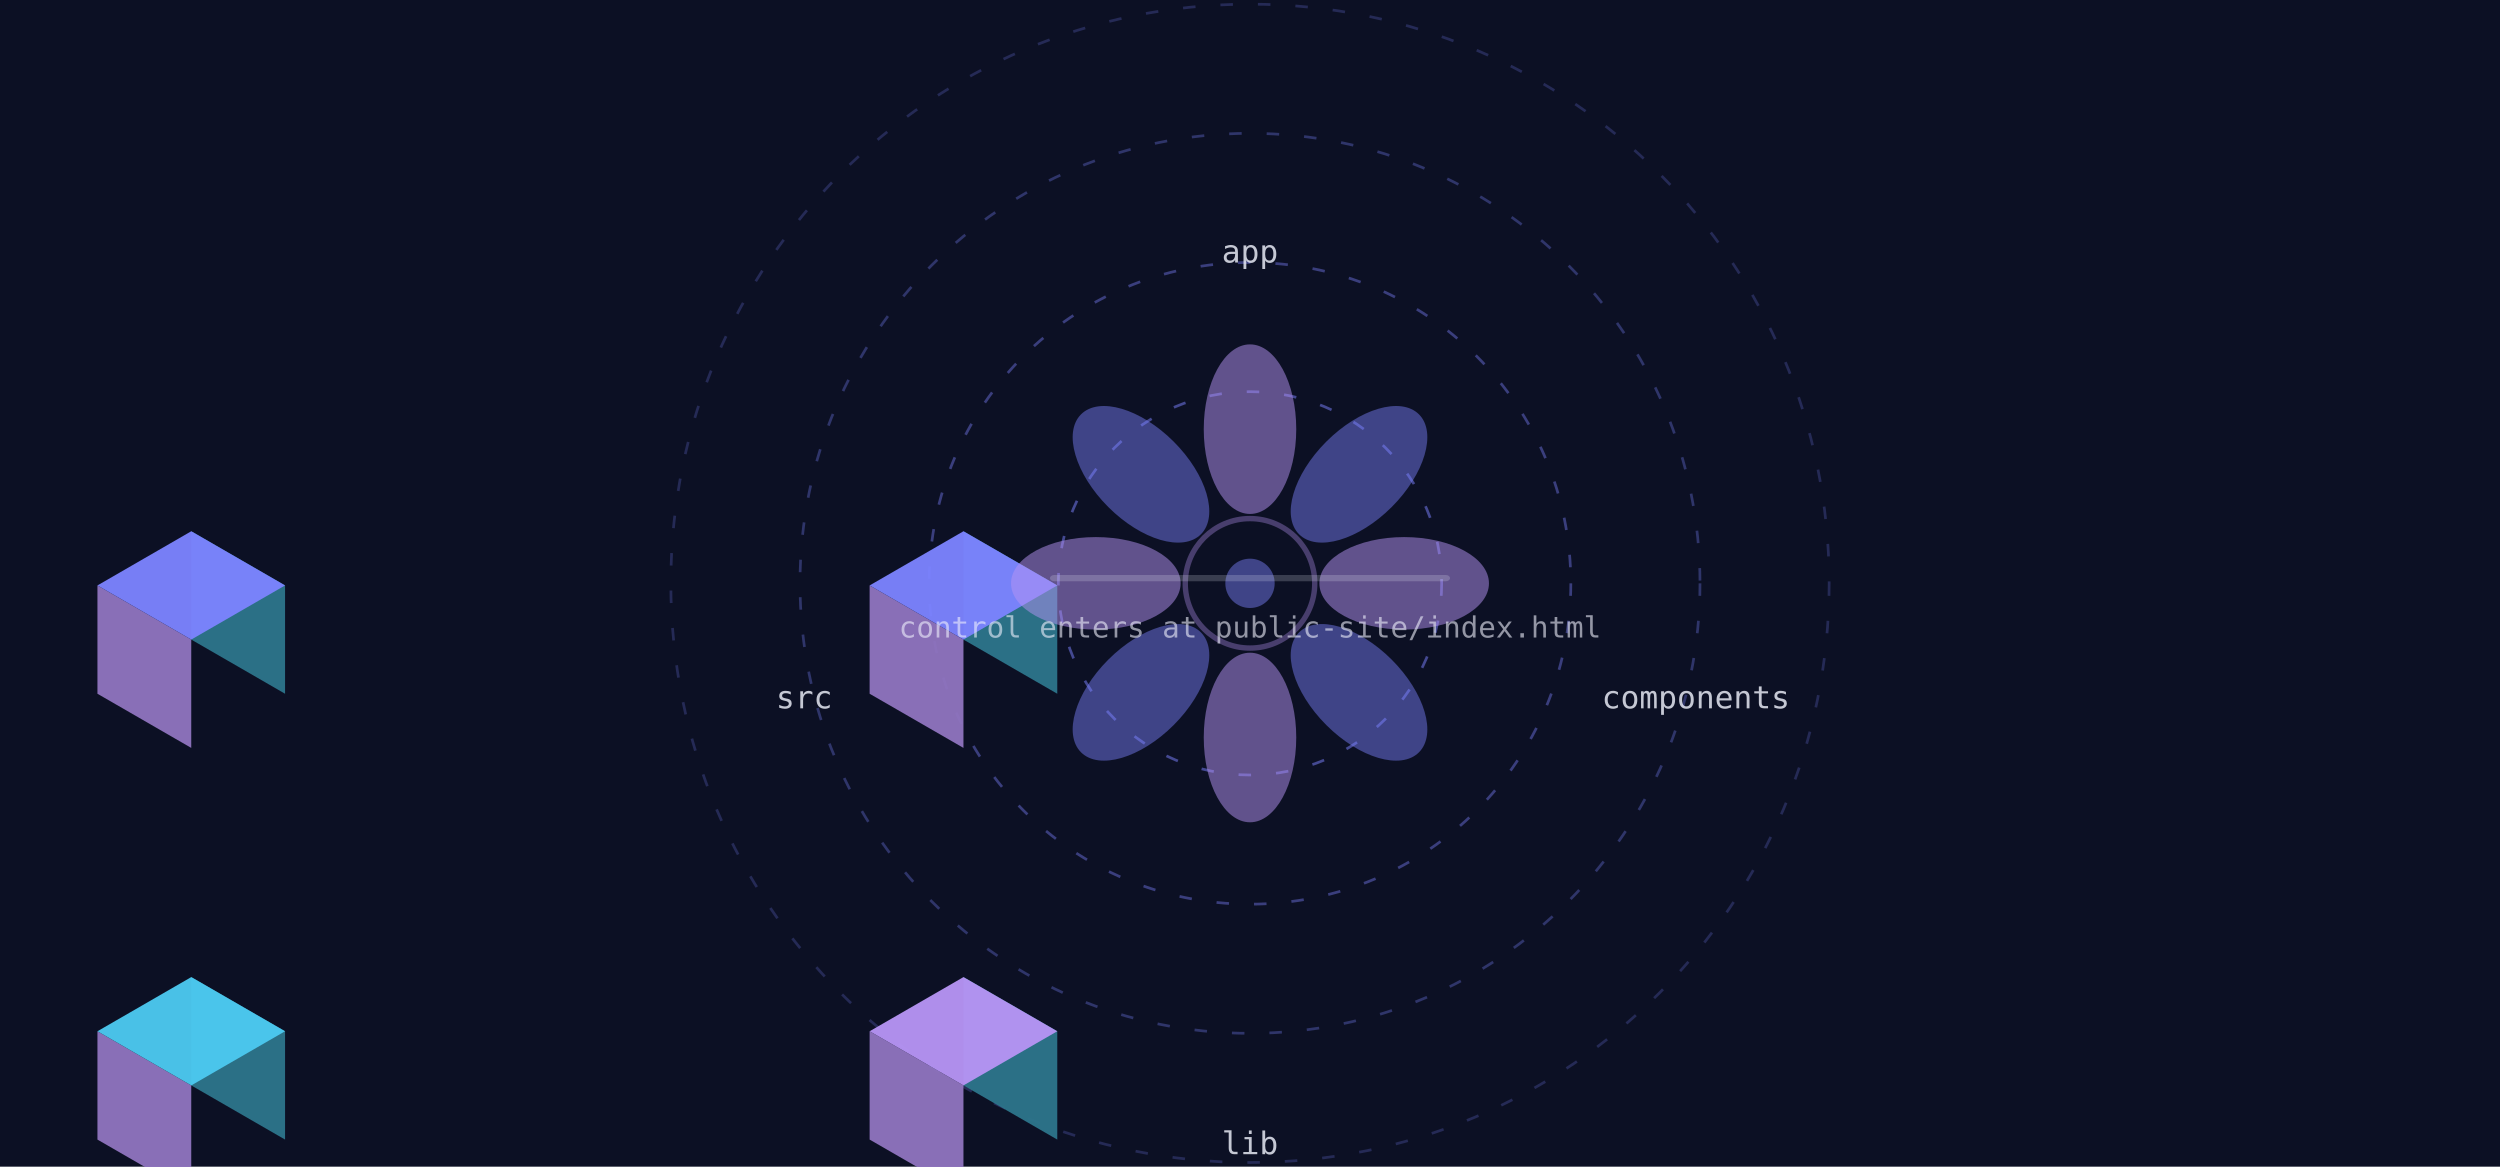
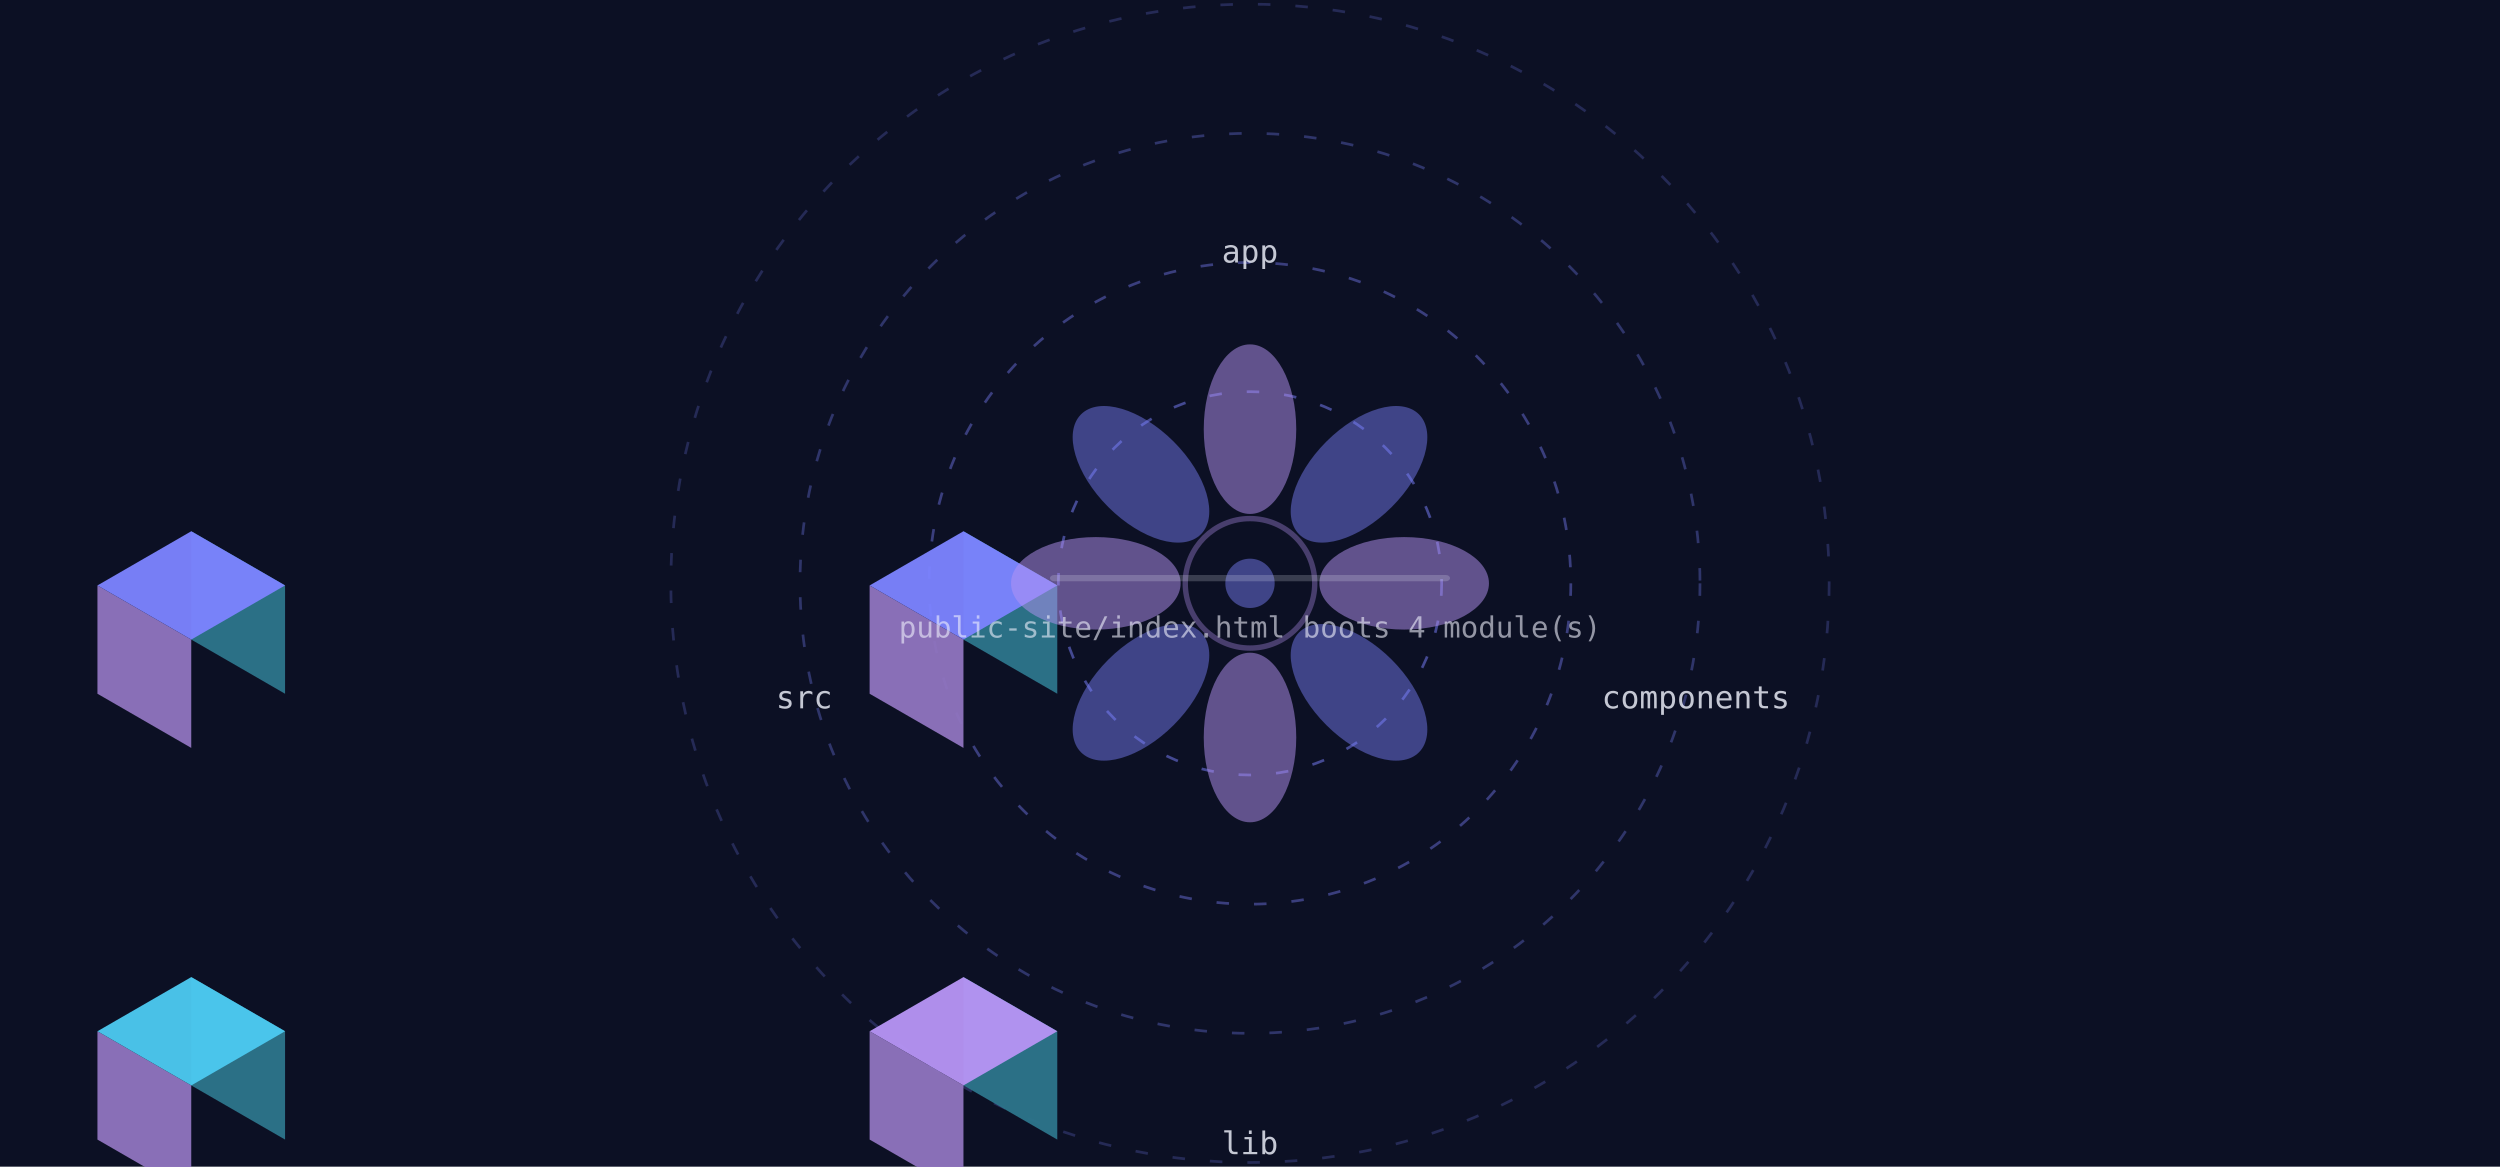
<svg xmlns="http://www.w3.org/2000/svg" viewBox="0 0 1200 560" width="1200" height="560" role="img" aria-label="agentapi-hub workflow">
  <rect width="1200" height="560" fill="#0c1024" />
  <defs>
    <linearGradient id="gk" x1="0" y1="0" x2="1" y2="1">
      <stop offset="0%" stop-color="#7c83ff" />
      <stop offset="100%" stop-color="#b794f4" />
    </linearGradient>
  </defs>
  <circle cx="600.00" cy="280.00" r="92.00" fill="none" stroke="rgba(124,131,255,0.500)" stroke-width="1.30" opacity="1.00" stroke-dasharray="6 12" />
  <circle cx="600.00" cy="280.00" r="154.00" fill="none" stroke="rgba(124,131,255,0.410)" stroke-width="1.30" opacity="1.00" stroke-dasharray="6 12" />
  <circle cx="600.00" cy="280.00" r="216.00" fill="none" stroke="rgba(124,131,255,0.320)" stroke-width="1.30" opacity="1.00" stroke-dasharray="6 12" />
  <circle cx="600.00" cy="280.00" r="278.00" fill="none" stroke="rgba(124,131,255,0.230)" stroke-width="1.30" opacity="1.00" stroke-dasharray="6 12" />
  <polygon points="462.46,307.00 507.49,333.00 507.49,281.00 462.46,255.00" fill="#2c758b" opacity="0.95" />
  <polygon points="417.42,333.00 462.46,359.00 462.46,307.00 417.42,281.00" fill="#8f73be" opacity="0.95" />
  <polygon points="462.46,255.00 507.49,281.00 462.46,307.00 417.42,281.00" fill="#7c83ff" opacity="0.95" />
  <text x="600" y="126" font-family="ui-monospace,Menlo,monospace" font-size="15" fill="rgba(238,240,251,0.820)" text-anchor="middle">app</text>
  <polygon points="462.46,521.00 507.49,547.00 507.49,495.00 462.46,469.00" fill="#2c758b" opacity="0.95" />
  <polygon points="417.42,547.00 462.46,573.00 462.46,521.00 417.42,495.00" fill="#8f73be" opacity="0.95" />
  <polygon points="462.46,469.00 507.49,495.00 462.46,521.00 417.42,495.00" fill="#b794f4" opacity="0.95" />
  <text x="814" y="340" font-family="ui-monospace,Menlo,monospace" font-size="15" fill="rgba(238,240,251,0.820)" text-anchor="middle">components</text>
  <polygon points="91.80,521.00 136.83,547.00 136.83,495.00 91.80,469.00" fill="#2c758b" opacity="0.95" />
  <polygon points="46.77,547.00 91.80,573.00 91.80,521.00 46.77,495.00" fill="#8f73be" opacity="0.95" />
  <polygon points="91.80,469.00 136.83,495.00 91.80,521.00 46.77,495.00" fill="#4cc9f0" opacity="0.95" />
  <text x="600" y="554" font-family="ui-monospace,Menlo,monospace" font-size="15" fill="rgba(238,240,251,0.820)" text-anchor="middle">lib</text>
  <polygon points="91.80,307.00 136.83,333.00 136.83,281.00 91.80,255.00" fill="#2c758b" opacity="0.95" />
  <polygon points="46.77,333.00 91.80,359.00 91.80,307.00 46.77,281.00" fill="#8f73be" opacity="0.95" />
  <polygon points="91.80,255.00 136.83,281.00 91.80,307.00 46.77,281.00" fill="#7c83ff" opacity="0.95" />
  <text x="386" y="340" font-family="ui-monospace,Menlo,monospace" font-size="15" fill="rgba(238,240,251,0.820)" text-anchor="middle">src</text>
  <ellipse cx="600.00" cy="206.00" rx="22.20" ry="40.70" fill="rgba(183,148,244,0.500)" opacity="1.00" transform="rotate(0.0 600.00 206.00)" />
  <ellipse cx="652.33" cy="227.67" rx="22.20" ry="40.70" fill="rgba(124,131,255,0.450)" opacity="1.00" transform="rotate(45.0 652.33 227.67)" />
  <ellipse cx="674.00" cy="280.00" rx="22.20" ry="40.70" fill="rgba(183,148,244,0.500)" opacity="1.00" transform="rotate(90.0 674.00 280.00)" />
  <ellipse cx="652.33" cy="332.33" rx="22.20" ry="40.70" fill="rgba(124,131,255,0.450)" opacity="1.00" transform="rotate(135.0 652.33 332.33)" />
  <ellipse cx="600.00" cy="354.00" rx="22.20" ry="40.70" fill="rgba(183,148,244,0.500)" opacity="1.00" transform="rotate(180.0 600.00 354.00)" />
  <ellipse cx="547.67" cy="332.33" rx="22.20" ry="40.70" fill="rgba(124,131,255,0.450)" opacity="1.00" transform="rotate(225.0 547.67 332.33)" />
  <ellipse cx="526.00" cy="280.00" rx="22.20" ry="40.70" fill="rgba(183,148,244,0.500)" opacity="1.00" transform="rotate(270.0 526.00 280.00)" />
  <ellipse cx="547.67" cy="227.67" rx="22.20" ry="40.70" fill="rgba(124,131,255,0.450)" opacity="1.00" transform="rotate(315.0 547.67 227.67)" />
  <circle cx="600.00" cy="280.00" r="31.08" fill="none" stroke="rgba(183,148,244,0.500)" stroke-width="2.59" opacity="0.70" />
  <circle cx="600.00" cy="280.00" r="11.84" fill="rgba(124,131,255,0.450)" opacity="1.00" />
  <rect x="504.00" y="276.00" width="192.00" height="3.00" rx="2.00" fill="rgba(238,240,251,0.200)" opacity="1.00" />
-   <text x="600" y="306" font-family="ui-monospace,Menlo,monospace" font-size="14" fill="rgba(238,240,251,0.600)" text-anchor="middle">control enters at public-site/index.html</text>
+   <text x="600" y="306" font-family="ui-monospace,Menlo,monospace" font-size="14" fill="rgba(238,240,251,0.600)" text-anchor="middle">public-site/index.html boots 4 module(s)</text>
</svg>
